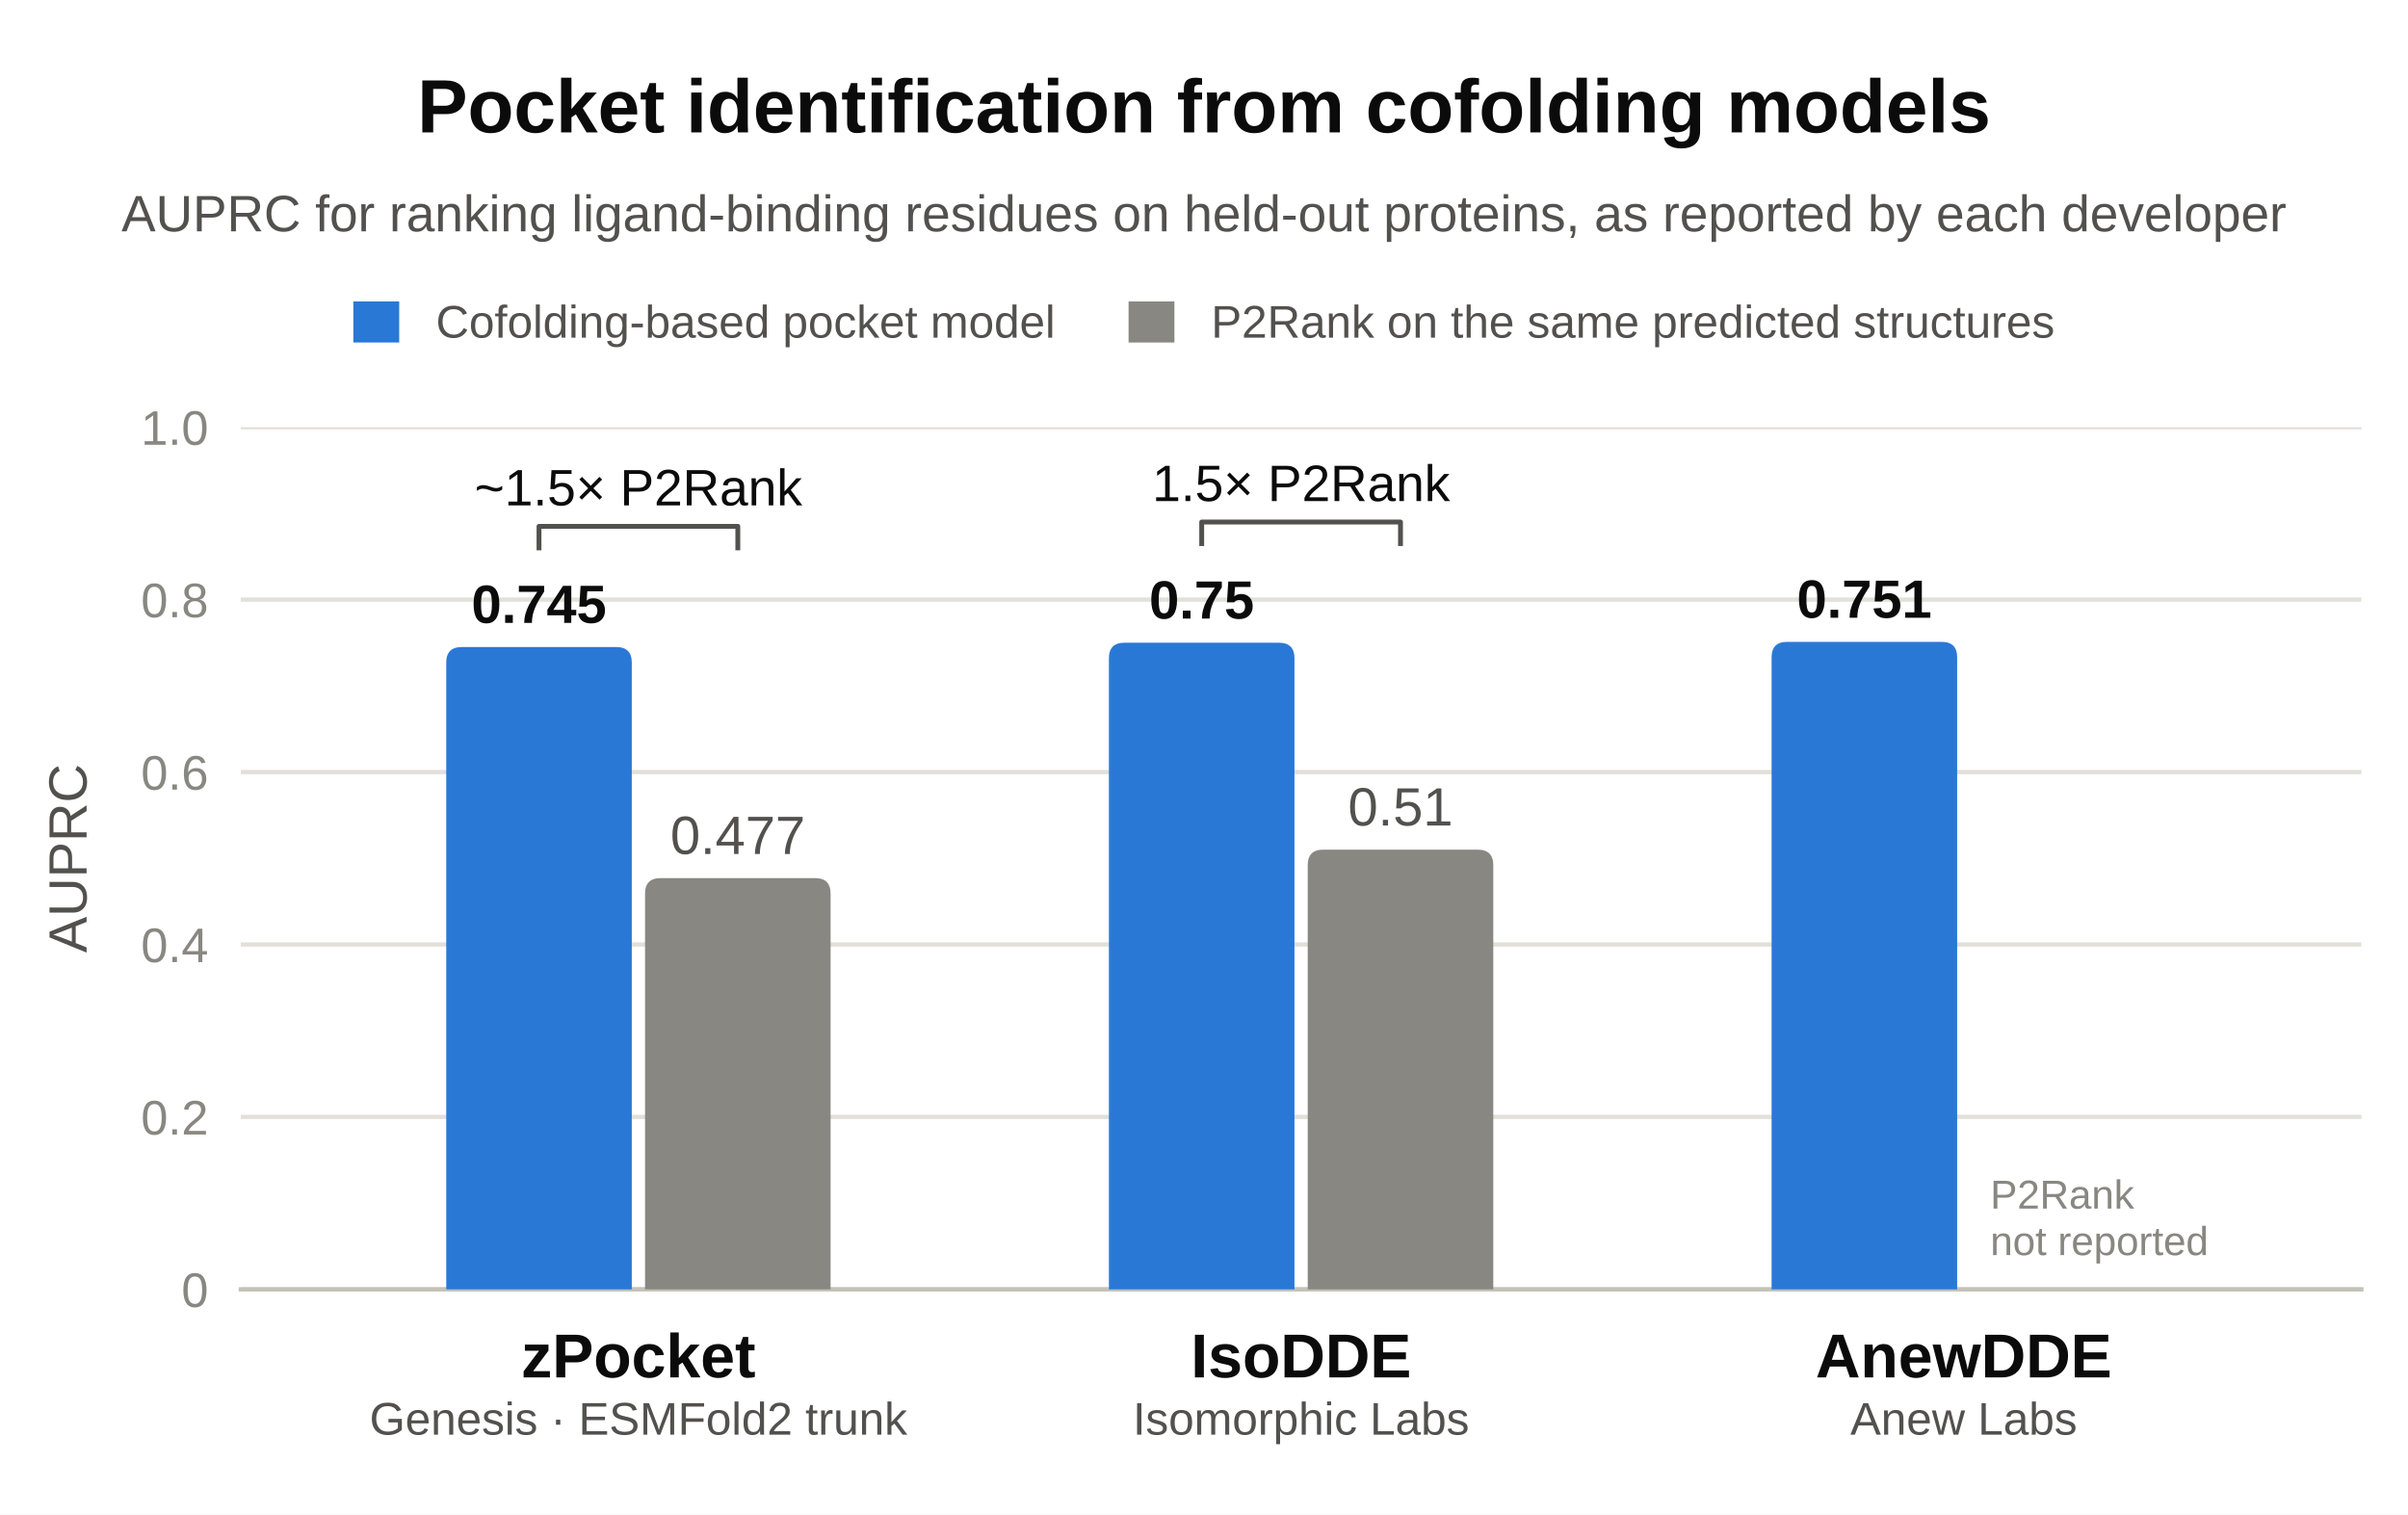
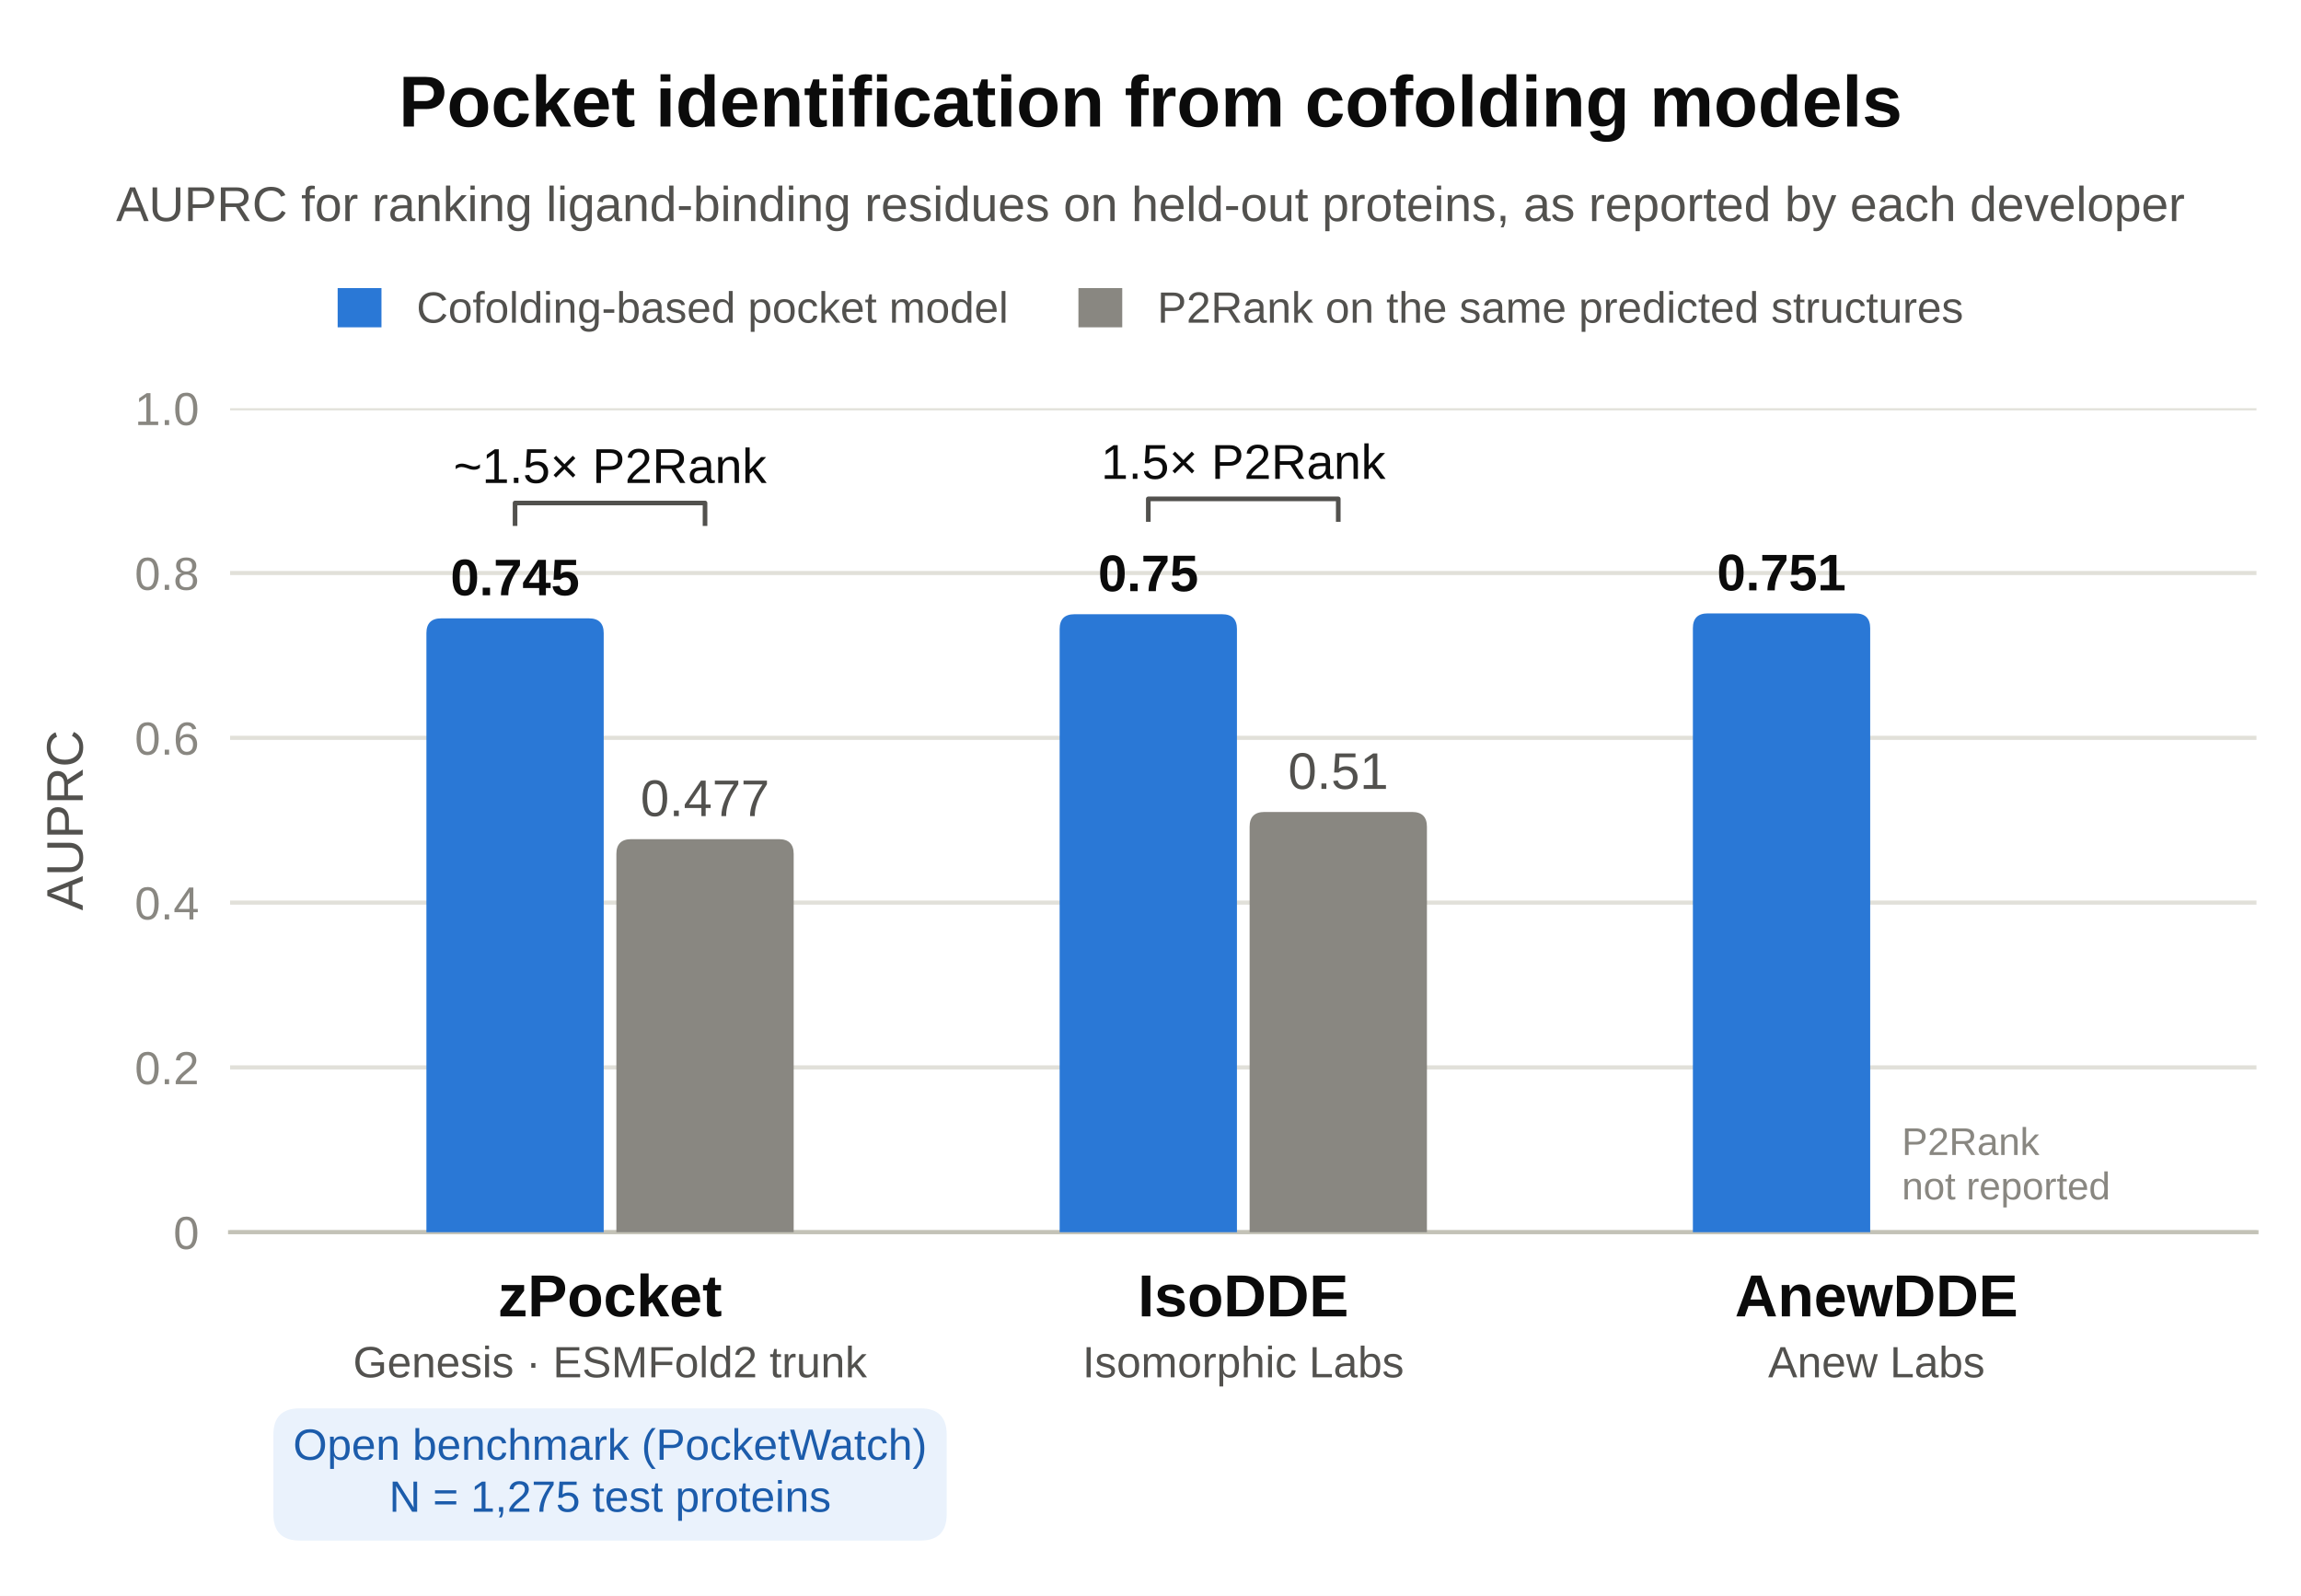
- <svg xmlns="http://www.w3.org/2000/svg" width="446.4pt" height="280.8pt" viewBox="0 0 446.4 280.8" version="1.1">
+ <svg xmlns="http://www.w3.org/2000/svg" width="446.4pt" height="309.6pt" viewBox="0 0 446.4 309.6" version="1.1">
  <defs>
    <style type="text/css">*{stroke-linejoin: round; stroke-linecap: butt}</style>
  </defs>
  <g id="figure_1">
    <g id="patch_1">
-       <path d="M 0 280.8  L 446.4 280.8  L 446.4 0  L 0 0  z " style="fill: #ffffff" />
+       <path d="M 0 309.6  L 446.4 309.6  L 446.4 0  L 0 0  z " style="fill: #ffffff" />
    </g>
    <g id="axes_1">
      <g id="patch_2">
        <path d="M 44.64 239.04  L 437.76 239.04  L 437.76 79.2  L 44.64 79.2  z " style="fill: #ffffff" />
      </g>
      <g id="matplotlib.axis_1">
        <g id="xtick_1">
          <g id="line2d_1" />
        </g>
        <g id="xtick_2">
          <g id="line2d_2" />
        </g>
        <g id="xtick_3">
          <g id="line2d_3" />
        </g>
      </g>
      <g id="matplotlib.axis_2">
        <g id="ytick_1">
          <g id="line2d_4">
-             <path d="M 44.64 239.04  L 437.76 239.04  " clip-path="url(#pb377eceb8e)" style="fill: none; stroke: #e1e0d9; stroke-width: 0.8; stroke-linecap: square" />
+             <path d="M 44.64 239.04  L 437.76 239.04  " clip-path="url(#p9f44b2611b)" style="fill: none; stroke: #e1e0d9; stroke-width: 0.8; stroke-linecap: square" />
          </g>
          <g id="line2d_5" />
          <g id="text_1">
            <text style="font-size: 9px; font-family: 'Liberation Sans', 'DejaVu Sans'; text-anchor: end; fill: #898781" x="38.64" y="242.301" transform="rotate(-0 38.64 242.3011)">0</text>
          </g>
        </g>
        <g id="ytick_2">
          <g id="line2d_6">
-             <path d="M 44.64 207.072  L 437.76 207.072  " clip-path="url(#pb377eceb8e)" style="fill: none; stroke: #e1e0d9; stroke-width: 0.8; stroke-linecap: square" />
+             <path d="M 44.64 207.072  L 437.76 207.072  " clip-path="url(#p9f44b2611b)" style="fill: none; stroke: #e1e0d9; stroke-width: 0.8; stroke-linecap: square" />
          </g>
          <g id="line2d_7" />
          <g id="text_2">
            <text style="font-size: 9px; font-family: 'Liberation Sans', 'DejaVu Sans'; text-anchor: end; fill: #898781" x="38.64" y="210.333" transform="rotate(-0 38.64 210.3331)">0.2</text>
          </g>
        </g>
        <g id="ytick_3">
          <g id="line2d_8">
-             <path d="M 44.64 175.104  L 437.76 175.104  " clip-path="url(#pb377eceb8e)" style="fill: none; stroke: #e1e0d9; stroke-width: 0.8; stroke-linecap: square" />
+             <path d="M 44.64 175.104  L 437.76 175.104  " clip-path="url(#p9f44b2611b)" style="fill: none; stroke: #e1e0d9; stroke-width: 0.8; stroke-linecap: square" />
          </g>
          <g id="line2d_9" />
          <g id="text_3">
            <text style="font-size: 9px; font-family: 'Liberation Sans', 'DejaVu Sans'; text-anchor: end; fill: #898781" x="38.64" y="178.365" transform="rotate(-0 38.64 178.3651)">0.4</text>
          </g>
        </g>
        <g id="ytick_4">
          <g id="line2d_10">
-             <path d="M 44.64 143.136  L 437.76 143.136  " clip-path="url(#pb377eceb8e)" style="fill: none; stroke: #e1e0d9; stroke-width: 0.8; stroke-linecap: square" />
+             <path d="M 44.64 143.136  L 437.76 143.136  " clip-path="url(#p9f44b2611b)" style="fill: none; stroke: #e1e0d9; stroke-width: 0.8; stroke-linecap: square" />
          </g>
          <g id="line2d_11" />
          <g id="text_4">
            <text style="font-size: 9px; font-family: 'Liberation Sans', 'DejaVu Sans'; text-anchor: end; fill: #898781" x="38.64" y="146.397" transform="rotate(-0 38.64 146.3971)">0.6</text>
          </g>
        </g>
        <g id="ytick_5">
          <g id="line2d_12">
-             <path d="M 44.64 111.168  L 437.76 111.168  " clip-path="url(#pb377eceb8e)" style="fill: none; stroke: #e1e0d9; stroke-width: 0.8; stroke-linecap: square" />
+             <path d="M 44.64 111.168  L 437.76 111.168  " clip-path="url(#p9f44b2611b)" style="fill: none; stroke: #e1e0d9; stroke-width: 0.8; stroke-linecap: square" />
          </g>
          <g id="line2d_13" />
          <g id="text_5">
            <text style="font-size: 9px; font-family: 'Liberation Sans', 'DejaVu Sans'; text-anchor: end; fill: #898781" x="38.64" y="114.429" transform="rotate(-0 38.64 114.4291)">0.8</text>
          </g>
        </g>
        <g id="ytick_6">
          <g id="line2d_14">
-             <path d="M 44.64 79.2  L 437.76 79.2  " clip-path="url(#pb377eceb8e)" style="fill: none; stroke: #e1e0d9; stroke-width: 0.8; stroke-linecap: square" />
+             <path d="M 44.64 79.2  L 437.76 79.2  " clip-path="url(#p9f44b2611b)" style="fill: none; stroke: #e1e0d9; stroke-width: 0.8; stroke-linecap: square" />
          </g>
          <g id="line2d_15" />
          <g id="text_6">
            <text style="font-size: 9px; font-family: 'Liberation Sans', 'DejaVu Sans'; text-anchor: end; fill: #898781" x="38.64" y="82.461" transform="rotate(-0 38.64 82.46109)">1.0</text>
          </g>
        </g>
        <g id="text_7">
          <text style="font-size: 10px; font-family: 'Liberation Sans', 'DejaVu Sans'; text-anchor: middle; fill: #52514e" x="16.055" y="159.12" transform="rotate(-90 16.055 159.12)">AUPRC</text>
        </g>
      </g>
      <g id="patch_3">
        <path d="M 44.64 239.04  L 437.76 239.04  " style="fill: none; stroke: #c3c2b7; stroke-width: 0.8; stroke-linejoin: miter; stroke-linecap: square" />
      </g>
      <g id="patch_4">
-         <path d="M 82.724 239.04  L 82.724 122.839  Q 82.724 119.959 85.603 119.959  L 114.242 119.959  Q 117.121 119.959 117.121 122.839  L 117.121 239.04  z " clip-path="url(#pb377eceb8e)" style="fill: #2a78d6" />
+         <path d="M 82.724 239.04  L 82.724 122.839  Q 82.724 119.959 85.603 119.959  L 114.242 119.959  Q 117.121 119.959 117.121 122.839  L 117.121 239.04  z " clip-path="url(#p9f44b2611b)" style="fill: #2a78d6" />
      </g>
      <g id="text_8">
        <text style="font-weight: 700; font-size: 10px; font-family: 'Liberation Sans', 'DejaVu Sans'; text-anchor: middle; fill: #0b0b0b" x="99.922" y="115.487" transform="rotate(-0 99.9225 115.4866)">0.745</text>
      </g>
      <g id="patch_5">
-         <path d="M 119.579 239.04  L 119.579 165.676  Q 119.579 162.796 122.459 162.796  L 151.096 162.796  Q 153.976 162.796 153.976 165.676  L 153.976 239.04  z " clip-path="url(#pb377eceb8e)" style="fill: #898781" />
+         <path d="M 119.579 239.04  L 119.579 165.676  Q 119.579 162.796 122.459 162.796  L 151.096 162.796  Q 153.976 162.796 153.976 165.676  L 153.976 239.04  z " clip-path="url(#p9f44b2611b)" style="fill: #898781" />
      </g>
      <g id="text_9">
        <text style="font-size: 10px; font-family: 'Liberation Sans', 'DejaVu Sans'; text-anchor: middle; fill: #52514e" x="136.778" y="158.324" transform="rotate(-0 136.7775 158.3237)">0.477</text>
      </g>
      <g id="text_10">
        <text style="font-size: 9.5px; font-family: 'Liberation Sans', 'DejaVu Sans'; text-anchor: middle; fill: #0b0b0b" x="118.35" y="93.692" transform="rotate(-0 118.35 93.69227)">~1.5× P2Rank</text>
      </g>
      <g id="patch_6">
-         <path d="M 205.573 239.04  L 205.573 122.04  Q 205.573 119.16 208.453 119.16  L 237.091 119.16  Q 239.971 119.16 239.971 122.04  L 239.971 239.04  z " clip-path="url(#pb377eceb8e)" style="fill: #2a78d6" />
+         <path d="M 205.573 239.04  L 205.573 122.04  Q 205.573 119.16 208.453 119.16  L 237.091 119.16  Q 239.971 119.16 239.971 122.04  L 239.971 239.04  z " clip-path="url(#p9f44b2611b)" style="fill: #2a78d6" />
      </g>
      <g id="text_11">
        <text style="font-weight: 700; font-size: 10px; font-family: 'Liberation Sans', 'DejaVu Sans'; text-anchor: middle; fill: #0b0b0b" x="222.773" y="114.687" transform="rotate(-0 222.7725 114.6874)">0.75</text>
      </g>
      <g id="patch_7">
-         <path d="M 242.429 239.04  L 242.429 160.402  Q 242.429 157.522 245.309 157.522  L 273.947 157.522  Q 276.827 157.522 276.827 160.402  L 276.827 239.04  z " clip-path="url(#pb377eceb8e)" style="fill: #898781" />
+         <path d="M 242.429 239.04  L 242.429 160.402  Q 242.429 157.522 245.309 157.522  L 273.947 157.522  Q 276.827 157.522 276.827 160.402  L 276.827 239.04  z " clip-path="url(#p9f44b2611b)" style="fill: #898781" />
      </g>
      <g id="text_12">
        <text style="font-size: 10px; font-family: 'Liberation Sans', 'DejaVu Sans'; text-anchor: middle; fill: #52514e" x="259.627" y="153.049" transform="rotate(-0 259.6275 153.049)">0.51</text>
      </g>
      <g id="text_13">
        <text style="font-size: 9.5px; font-family: 'Liberation Sans', 'DejaVu Sans'; text-anchor: middle; fill: #0b0b0b" x="241.2" y="92.893" transform="rotate(-0 241.2 92.89307)">1.5× P2Rank</text>
      </g>
      <g id="patch_8">
-         <path d="M 328.423 239.04  L 328.423 121.88  Q 328.423 119 331.303 119  L 359.942 119  Q 362.822 119 362.822 121.88  L 362.822 239.04  z " clip-path="url(#pb377eceb8e)" style="fill: #2a78d6" />
+         <path d="M 328.423 239.04  L 328.423 121.88  Q 328.423 119 331.303 119  L 359.942 119  Q 362.822 119 362.822 121.88  L 362.822 239.04  z " clip-path="url(#p9f44b2611b)" style="fill: #2a78d6" />
      </g>
      <g id="text_14">
        <text style="font-weight: 700; font-size: 10px; font-family: 'Liberation Sans', 'DejaVu Sans'; text-anchor: middle; fill: #0b0b0b" x="345.623" y="114.528" transform="rotate(-0 345.6225 114.5276)">0.751</text>
      </g>
      <g id="text_15">
        <text style="font-size: 7.5px; font-family: 'Liberation Sans', 'DejaVu Sans'; fill: #898781" transform="translate(368.964 224.0666)">P2Rank</text>
        <text style="font-size: 7.5px; font-family: 'Liberation Sans', 'DejaVu Sans'; fill: #898781" transform="translate(368.964 232.6885)">not reported</text>
      </g>
      <g id="text_16">
-         <text style="font-weight: 700; font-size: 11.5px; font-family: 'Liberation Sans', 'DejaVu Sans'; text-anchor: middle; fill: #0b0b0b" x="118.35" y="255.366" transform="rotate(-0 118.35 255.3659)">zPocket</text>
+         <text style="font-weight: 700; font-size: 11.5px; font-family: 'Liberation Sans', 'DejaVu Sans'; text-anchor: middle; fill: #0b0b0b" x="118.35" y="255.374" transform="rotate(-0 118.35 255.3739)">zPocket</text>
      </g>
      <g id="text_17">
-         <text style="font-size: 8.5px; font-family: 'Liberation Sans', 'DejaVu Sans'; text-anchor: middle; fill: #52514e" x="118.35" y="265.979" transform="rotate(-0 118.35 265.979)">Genesis · ESMFold2 trunk</text>
+         <text style="font-size: 8.5px; font-family: 'Liberation Sans', 'DejaVu Sans'; text-anchor: middle; fill: #52514e" x="118.35" y="267.2" transform="rotate(-0 118.35 267.1998)">Genesis · ESMFold2 trunk</text>
      </g>
      <g id="text_18">
-         <text style="font-weight: 700; font-size: 11.5px; font-family: 'Liberation Sans', 'DejaVu Sans'; text-anchor: middle; fill: #0b0b0b" x="241.2" y="255.366" transform="rotate(-0 241.2 255.3659)">IsoDDE</text>
+         <text style="font-weight: 700; font-size: 11.5px; font-family: 'Liberation Sans', 'DejaVu Sans'; text-anchor: middle; fill: #0b0b0b" x="241.2" y="255.374" transform="rotate(-0 241.2 255.3739)">IsoDDE</text>
      </g>
      <g id="text_19">
-         <text style="font-size: 8.5px; font-family: 'Liberation Sans', 'DejaVu Sans'; text-anchor: middle; fill: #52514e" x="241.2" y="265.979" transform="rotate(-0 241.2 265.979)">Isomorphic Labs</text>
+         <text style="font-size: 8.5px; font-family: 'Liberation Sans', 'DejaVu Sans'; text-anchor: middle; fill: #52514e" x="241.2" y="267.2" transform="rotate(-0 241.2 267.1998)">Isomorphic Labs</text>
      </g>
      <g id="text_20">
-         <text style="font-weight: 700; font-size: 11.5px; font-family: 'Liberation Sans', 'DejaVu Sans'; text-anchor: middle; fill: #0b0b0b" x="364.05" y="255.366" transform="rotate(-0 364.05 255.3659)">AnewDDE</text>
+         <text style="font-weight: 700; font-size: 11.5px; font-family: 'Liberation Sans', 'DejaVu Sans'; text-anchor: middle; fill: #0b0b0b" x="364.05" y="255.374" transform="rotate(-0 364.05 255.3739)">AnewDDE</text>
      </g>
      <g id="text_21">
-         <text style="font-size: 8.5px; font-family: 'Liberation Sans', 'DejaVu Sans'; text-anchor: middle; fill: #52514e" x="364.05" y="265.979" transform="rotate(-0 364.05 265.979)">Anew Labs</text>
+         <text style="font-size: 8.5px; font-family: 'Liberation Sans', 'DejaVu Sans'; text-anchor: middle; fill: #52514e" x="364.05" y="267.2" transform="rotate(-0 364.05 267.1998)">Anew Labs</text>
+       </g>
+       <g id="text_22">
+         <g id="patch_9">
+           <path d="M 58.138 298.868  L 178.562 298.868  Q 183.662 298.868 183.662 293.768  L 183.662 278.315  Q 183.662 273.215 178.562 273.215  L 58.138 273.215  Q 53.038 273.215 53.038 278.315  L 53.038 293.768  Q 53.038 298.868 58.138 298.868  z " style="fill: #eaf2fc" />
+         </g>
+         <text style="font-size: 8.5px; font-family: 'Liberation Sans', 'DejaVu Sans'; fill: #1c5cab" transform="translate(56.86312 283.1998)">Open benchmark (PocketWatch)</text>
+         <text style="font-size: 8.5px; font-family: 'Liberation Sans', 'DejaVu Sans'; fill: #1c5cab" transform="translate(75.47281 293.2794)">N = 1,275 test proteins</text>
      </g>
      <g id="line2d_16">
-         <path d="M 99.922 101.578  L 99.922 97.582  L 136.778 97.582  L 136.778 101.578  " clip-path="url(#pb377eceb8e)" style="fill: none; stroke: #52514e; stroke-width: 0.9; stroke-linecap: square" />
+         <path d="M 99.922 101.578  L 99.922 97.582  L 136.778 97.582  L 136.778 101.578  " clip-path="url(#p9f44b2611b)" style="fill: none; stroke: #52514e; stroke-width: 0.9; stroke-linecap: square" />
      </g>
      <g id="line2d_17">
-         <path d="M 222.773 100.778  L 222.773 96.782  L 259.627 96.782  L 259.627 100.778  " clip-path="url(#pb377eceb8e)" style="fill: none; stroke: #52514e; stroke-width: 0.9; stroke-linecap: square" />
+         <path d="M 222.773 100.778  L 222.773 96.782  L 259.627 96.782  L 259.627 100.778  " clip-path="url(#p9f44b2611b)" style="fill: none; stroke: #52514e; stroke-width: 0.9; stroke-linecap: square" />
      </g>
    </g>
-     <g id="text_22">
+     <g id="text_23">
      <text style="font-weight: 700; font-size: 14px; font-family: 'Liberation Sans', 'DejaVu Sans'; text-anchor: middle; fill: #0b0b0b" x="223.2" y="24.546" transform="rotate(-0 223.2 24.54563)">Pocket identification from cofolding models</text>
    </g>
-     <g id="text_23">
+     <g id="text_24">
      <text style="font-size: 9.5px; font-family: 'Liberation Sans', 'DejaVu Sans'; text-anchor: middle; fill: #52514e" x="223.2" y="42.885" transform="rotate(-0 223.2 42.88453)">AUPRC for ranking ligand-binding residues on held-out proteins, as reported by each developer</text>
    </g>
    <g id="legend_1">
-       <g id="patch_9">
+       <g id="patch_10">
        <path d="M 65.506 63.498  L 74.006 63.498  L 74.006 55.89  L 65.506 55.89  z " style="fill: #2a78d6" />
      </g>
-       <g id="text_24">
+       <g id="text_25">
        <text style="font-size: 8.5px; font-family: 'Liberation Sans', 'DejaVu Sans'; text-anchor: start; fill: #52514e" x="80.806" y="62.605" transform="rotate(-0 80.80574 62.605)">Cofolding-based pocket model</text>
      </g>
-       <g id="patch_10">
+       <g id="patch_11">
        <path d="M 209.218 63.498  L 217.718 63.498  L 217.718 55.89  L 209.218 55.89  z " style="fill: #898781" />
      </g>
-       <g id="text_25">
+       <g id="text_26">
        <text style="font-size: 8.5px; font-family: 'Liberation Sans', 'DejaVu Sans'; text-anchor: start; fill: #52514e" x="224.518" y="62.605" transform="rotate(-0 224.5182 62.605)">P2Rank on the same predicted structures</text>
      </g>
    </g>
  </g>
  <defs>
-     <clipPath id="pb377eceb8e">
+     <clipPath id="p9f44b2611b">
      <rect x="44.64" y="79.2" width="393.12" height="159.84" />
    </clipPath>
  </defs>
</svg>
